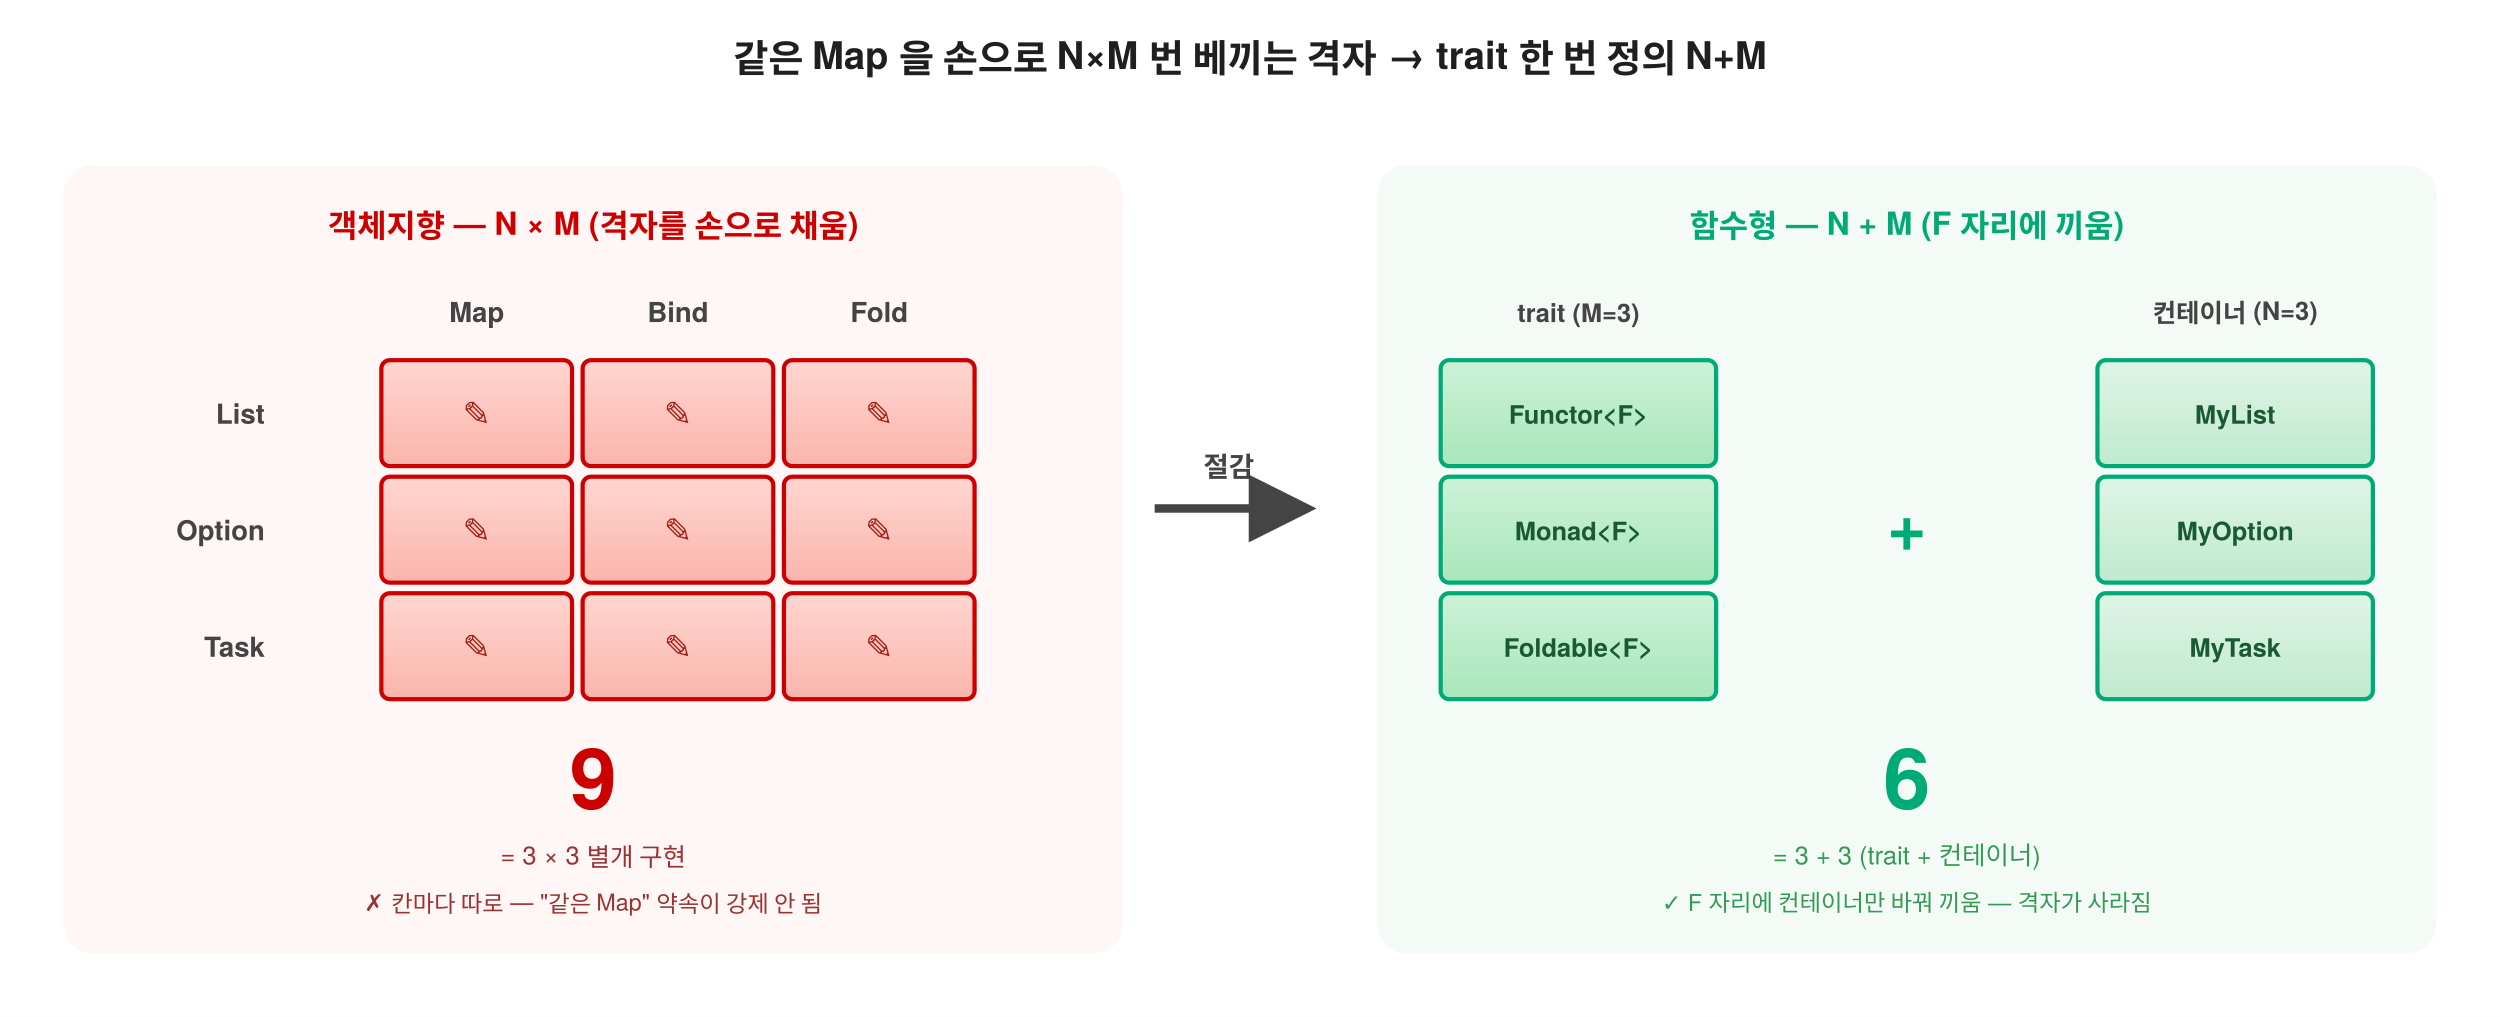
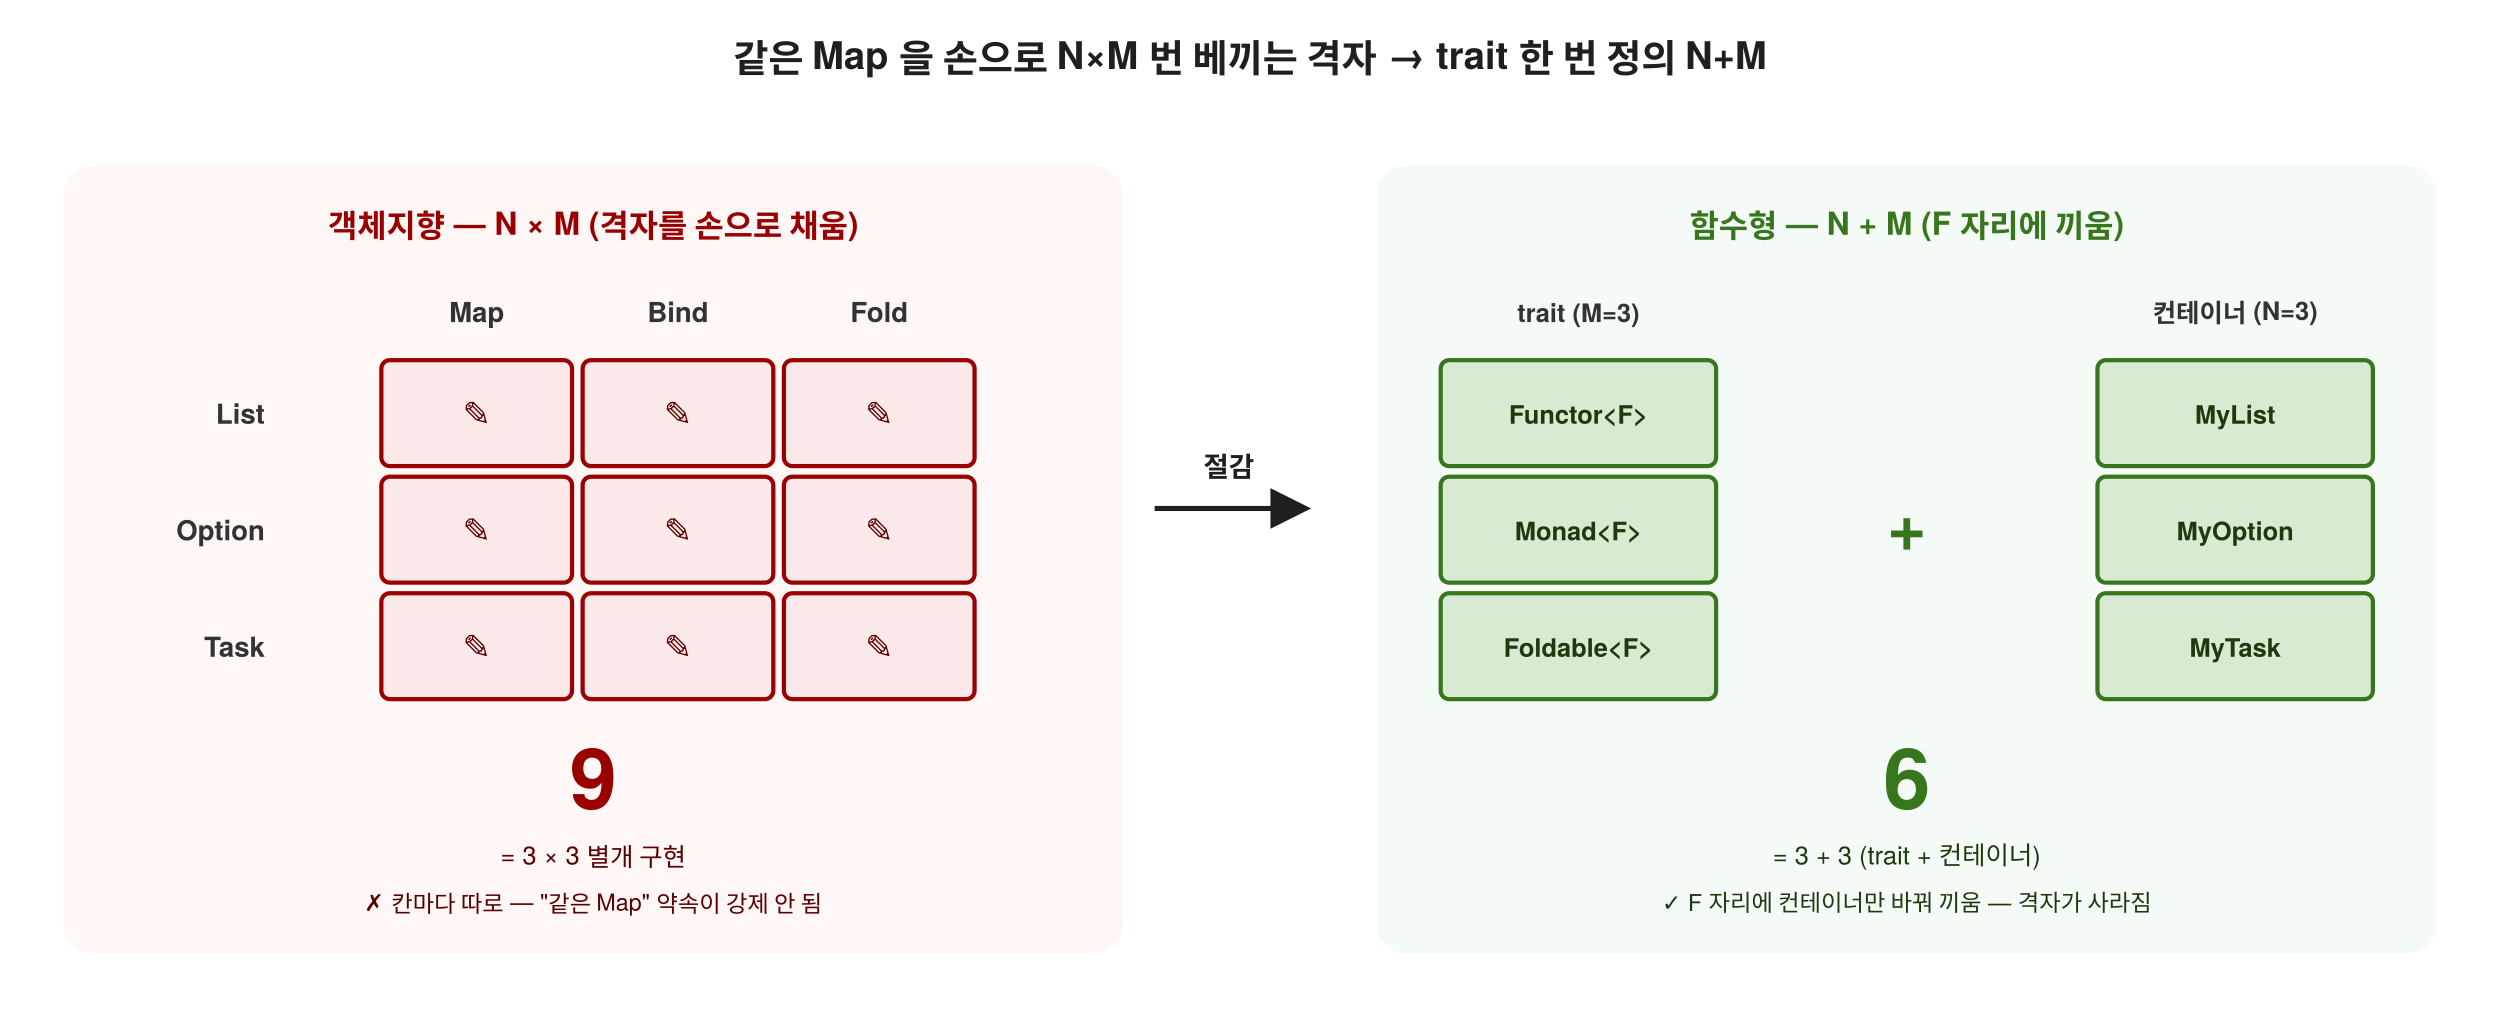
<svg xmlns="http://www.w3.org/2000/svg" viewBox="0 0 1180 480" font-family="'Helvetica Neue', 'Noto Sans KR', sans-serif">
  <defs>
    <marker id="arrow-big" viewBox="0 0 10 10" refX="8" refY="5" markerWidth="8" markerHeight="8" orient="auto-start-reverse">
-       <path d="M0,0 L10,5 L0,10 z" fill="#444" />
+       <path d="M0,0 L10,5 L0,10 z" fill="#1f1f1f" />
    </marker>
-     <linearGradient id="grad-nxm" x1="0" y1="0" x2="0" y2="1">
-       <stop offset="0%" stop-color="#ffd6d0" />
-       <stop offset="100%" stop-color="#fab5ac" />
-     </linearGradient>
-     <linearGradient id="grad-nplusm-trait" x1="0" y1="0" x2="0" y2="1">
-       <stop offset="0%" stop-color="#cdf2d7" />
-       <stop offset="100%" stop-color="#a8e6ba" />
-     </linearGradient>
-     <linearGradient id="grad-nplusm-cont" x1="0" y1="0" x2="0" y2="1">
-       <stop offset="0%" stop-color="#dff5e6" />
-       <stop offset="100%" stop-color="#bfe9cf" />
-     </linearGradient>
  </defs>
  <rect width="1180" height="480" fill="#ffffff" />
  <text x="590" y="34" font-size="18" fill="#1f1f1f" text-anchor="middle" font-weight="bold">같은 Map 을 손으로 N×M 번 베끼는 격자  →  trait 한 번 정의 N+M</text>
  <rect x="30" y="78" width="500" height="372" fill="#fff7f5" stroke="none" rx="14" />
-   <text x="280" y="112" font-size="15" fill="#c00" text-anchor="middle" font-weight="bold">객체지향 — N × M (격자를 손으로 채움)</text>
-   <text x="225" y="152" font-size="13" fill="#444" text-anchor="middle" font-weight="bold">Map</text>
-   <text x="320" y="152" font-size="13" fill="#444" text-anchor="middle" font-weight="bold">Bind</text>
-   <text x="415" y="152" font-size="13" fill="#444" text-anchor="middle" font-weight="bold">Fold</text>
-   <text x="125" y="200" font-size="13" fill="#444" text-anchor="end" font-weight="bold">List</text>
-   <rect x="180" y="170" width="90" height="50" fill="url(#grad-nxm)" stroke="#c00" stroke-width="2" rx="4" />
-   <text x="225" y="201" font-size="16" fill="#a02018" text-anchor="middle">✎</text>
-   <rect x="275" y="170" width="90" height="50" fill="url(#grad-nxm)" stroke="#c00" stroke-width="2" rx="4" />
-   <text x="320" y="201" font-size="16" fill="#a02018" text-anchor="middle">✎</text>
-   <rect x="370" y="170" width="90" height="50" fill="url(#grad-nxm)" stroke="#c00" stroke-width="2" rx="4" />
-   <text x="415" y="201" font-size="16" fill="#a02018" text-anchor="middle">✎</text>
-   <text x="125" y="255" font-size="13" fill="#444" text-anchor="end" font-weight="bold">Option</text>
-   <rect x="180" y="225" width="90" height="50" fill="url(#grad-nxm)" stroke="#c00" stroke-width="2" rx="4" />
-   <text x="225" y="256" font-size="16" fill="#a02018" text-anchor="middle">✎</text>
-   <rect x="275" y="225" width="90" height="50" fill="url(#grad-nxm)" stroke="#c00" stroke-width="2" rx="4" />
-   <text x="320" y="256" font-size="16" fill="#a02018" text-anchor="middle">✎</text>
-   <rect x="370" y="225" width="90" height="50" fill="url(#grad-nxm)" stroke="#c00" stroke-width="2" rx="4" />
-   <text x="415" y="256" font-size="16" fill="#a02018" text-anchor="middle">✎</text>
-   <text x="125" y="310" font-size="13" fill="#444" text-anchor="end" font-weight="bold">Task</text>
-   <rect x="180" y="280" width="90" height="50" fill="url(#grad-nxm)" stroke="#c00" stroke-width="2" rx="4" />
-   <text x="225" y="311" font-size="16" fill="#a02018" text-anchor="middle">✎</text>
-   <rect x="275" y="280" width="90" height="50" fill="url(#grad-nxm)" stroke="#c00" stroke-width="2" rx="4" />
-   <text x="320" y="311" font-size="16" fill="#a02018" text-anchor="middle">✎</text>
-   <rect x="370" y="280" width="90" height="50" fill="url(#grad-nxm)" stroke="#c00" stroke-width="2" rx="4" />
-   <text x="415" y="311" font-size="16" fill="#a02018" text-anchor="middle">✎</text>
-   <text x="280" y="382" font-size="40" fill="#c00" text-anchor="middle" font-weight="bold">9</text>
-   <text x="280" y="408" font-size="12" fill="#933" text-anchor="middle">= 3 × 3 별개 구현</text>
-   <text x="280" y="430" font-size="11" fill="#933" text-anchor="middle">✗ 칸마다 따로 — "같은 Map" 약속이 강제 안 됨</text>
-   <line x1="545" y1="240" x2="615" y2="240" stroke="#444" stroke-width="4" marker-end="url(#arrow-big)" />
-   <text x="580" y="225" font-size="13" fill="#444" text-anchor="middle" font-weight="bold">절감</text>
+   <text x="280" y="112" font-size="15" fill="#990000" text-anchor="middle" font-weight="bold">객체지향 — N × M (격자를 손으로 채움)</text>
+   <text x="225" y="152" font-size="13" fill="#333" text-anchor="middle" font-weight="bold">Map</text>
+   <text x="320" y="152" font-size="13" fill="#333" text-anchor="middle" font-weight="bold">Bind</text>
+   <text x="415" y="152" font-size="13" fill="#333" text-anchor="middle" font-weight="bold">Fold</text>
+   <text x="125" y="200" font-size="13" fill="#333" text-anchor="end" font-weight="bold">List</text>
+   <rect x="180" y="170" width="90" height="50" fill="#fbe9e9" stroke="#990000" stroke-width="2" rx="4" />
+   <text x="225" y="201" font-size="16" fill="#5a0000" text-anchor="middle">✎</text>
+   <rect x="275" y="170" width="90" height="50" fill="#fbe9e9" stroke="#990000" stroke-width="2" rx="4" />
+   <text x="320" y="201" font-size="16" fill="#5a0000" text-anchor="middle">✎</text>
+   <rect x="370" y="170" width="90" height="50" fill="#fbe9e9" stroke="#990000" stroke-width="2" rx="4" />
+   <text x="415" y="201" font-size="16" fill="#5a0000" text-anchor="middle">✎</text>
+   <text x="125" y="255" font-size="13" fill="#333" text-anchor="end" font-weight="bold">Option</text>
+   <rect x="180" y="225" width="90" height="50" fill="#fbe9e9" stroke="#990000" stroke-width="2" rx="4" />
+   <text x="225" y="256" font-size="16" fill="#5a0000" text-anchor="middle">✎</text>
+   <rect x="275" y="225" width="90" height="50" fill="#fbe9e9" stroke="#990000" stroke-width="2" rx="4" />
+   <text x="320" y="256" font-size="16" fill="#5a0000" text-anchor="middle">✎</text>
+   <rect x="370" y="225" width="90" height="50" fill="#fbe9e9" stroke="#990000" stroke-width="2" rx="4" />
+   <text x="415" y="256" font-size="16" fill="#5a0000" text-anchor="middle">✎</text>
+   <text x="125" y="310" font-size="13" fill="#333" text-anchor="end" font-weight="bold">Task</text>
+   <rect x="180" y="280" width="90" height="50" fill="#fbe9e9" stroke="#990000" stroke-width="2" rx="4" />
+   <text x="225" y="311" font-size="16" fill="#5a0000" text-anchor="middle">✎</text>
+   <rect x="275" y="280" width="90" height="50" fill="#fbe9e9" stroke="#990000" stroke-width="2" rx="4" />
+   <text x="320" y="311" font-size="16" fill="#5a0000" text-anchor="middle">✎</text>
+   <rect x="370" y="280" width="90" height="50" fill="#fbe9e9" stroke="#990000" stroke-width="2" rx="4" />
+   <text x="415" y="311" font-size="16" fill="#5a0000" text-anchor="middle">✎</text>
+   <text x="280" y="382" font-size="40" fill="#990000" text-anchor="middle" font-weight="bold">9</text>
+   <text x="280" y="408" font-size="12" fill="#5a0000" text-anchor="middle">= 3 × 3 별개 구현</text>
+   <text x="280" y="430" font-size="11" fill="#5a0000" text-anchor="middle">✗ 칸마다 따로 — "같은 Map" 약속이 강제 안 됨</text>
+   <line x1="545" y1="240" x2="615" y2="240" stroke="#1f1f1f" stroke-width="2.4" marker-end="url(#arrow-big)" />
+   <text x="580" y="225" font-size="13" fill="#1f1f1f" text-anchor="middle" font-weight="bold">절감</text>
  <rect x="650" y="78" width="500" height="372" fill="#f4fbf6" stroke="none" rx="14" />
-   <text x="900" y="112" font-size="15" fill="#0a7" text-anchor="middle" font-weight="bold">함수형 — N + M (F 자리에 끼움)</text>
-   <text x="745" y="152" font-size="12" fill="#444" text-anchor="middle" font-weight="bold">trait (M=3)</text>
-   <rect x="680" y="170" width="130" height="50" fill="url(#grad-nplusm-trait)" stroke="#0a7" stroke-width="2" rx="4" />
-   <text x="745" y="200" font-size="12" fill="#1a5a32" text-anchor="middle" font-weight="bold">Functor&lt;F&gt;</text>
-   <rect x="680" y="225" width="130" height="50" fill="url(#grad-nplusm-trait)" stroke="#0a7" stroke-width="2" rx="4" />
-   <text x="745" y="255" font-size="12" fill="#1a5a32" text-anchor="middle" font-weight="bold">Monad&lt;F&gt;</text>
-   <rect x="680" y="280" width="130" height="50" fill="url(#grad-nplusm-trait)" stroke="#0a7" stroke-width="2" rx="4" />
-   <text x="745" y="310" font-size="12" fill="#1a5a32" text-anchor="middle" font-weight="bold">Foldable&lt;F&gt;</text>
-   <text x="900" y="260" font-size="32" fill="#0a7" text-anchor="middle" font-weight="bold">+</text>
-   <text x="1055" y="152" font-size="12" fill="#444" text-anchor="middle" font-weight="bold">컨테이너 (N=3)</text>
-   <rect x="990" y="170" width="130" height="50" fill="url(#grad-nplusm-cont)" stroke="#0a7" stroke-width="2" rx="4" />
-   <text x="1055" y="200" font-size="12" fill="#1a5a32" text-anchor="middle" font-weight="bold">MyList</text>
-   <rect x="990" y="225" width="130" height="50" fill="url(#grad-nplusm-cont)" stroke="#0a7" stroke-width="2" rx="4" />
-   <text x="1055" y="255" font-size="12" fill="#1a5a32" text-anchor="middle" font-weight="bold">MyOption</text>
-   <rect x="990" y="280" width="130" height="50" fill="url(#grad-nplusm-cont)" stroke="#0a7" stroke-width="2" rx="4" />
-   <text x="1055" y="310" font-size="12" fill="#1a5a32" text-anchor="middle" font-weight="bold">MyTask</text>
-   <text x="900" y="382" font-size="40" fill="#0a7" text-anchor="middle" font-weight="bold">6</text>
-   <text x="900" y="408" font-size="12" fill="#395" text-anchor="middle">= 3 + 3 (trait + 컨테이너)</text>
-   <text x="900" y="430" font-size="11" fill="#395" text-anchor="middle">✓ F 자리에 컨테이너만 바꿔 끼움 — 격자가 사라짐</text>
+   <text x="900" y="112" font-size="15" fill="#38761d" text-anchor="middle" font-weight="bold">함수형 — N + M (F 자리에 끼움)</text>
+   <text x="745" y="152" font-size="12" fill="#333" text-anchor="middle" font-weight="bold">trait (M=3)</text>
+   <rect x="680" y="170" width="130" height="50" fill="#d9ead3" stroke="#38761d" stroke-width="2" rx="4" />
+   <text x="745" y="200" font-size="12" fill="#1c3a0d" text-anchor="middle" font-weight="bold">Functor&lt;F&gt;</text>
+   <rect x="680" y="225" width="130" height="50" fill="#d9ead3" stroke="#38761d" stroke-width="2" rx="4" />
+   <text x="745" y="255" font-size="12" fill="#1c3a0d" text-anchor="middle" font-weight="bold">Monad&lt;F&gt;</text>
+   <rect x="680" y="280" width="130" height="50" fill="#d9ead3" stroke="#38761d" stroke-width="2" rx="4" />
+   <text x="745" y="310" font-size="12" fill="#1c3a0d" text-anchor="middle" font-weight="bold">Foldable&lt;F&gt;</text>
+   <text x="900" y="260" font-size="32" fill="#38761d" text-anchor="middle" font-weight="bold">+</text>
+   <text x="1055" y="152" font-size="12" fill="#333" text-anchor="middle" font-weight="bold">컨테이너 (N=3)</text>
+   <rect x="990" y="170" width="130" height="50" fill="#d9ead3" stroke="#38761d" stroke-width="2" rx="4" />
+   <text x="1055" y="200" font-size="12" fill="#1c3a0d" text-anchor="middle" font-weight="bold">MyList</text>
+   <rect x="990" y="225" width="130" height="50" fill="#d9ead3" stroke="#38761d" stroke-width="2" rx="4" />
+   <text x="1055" y="255" font-size="12" fill="#1c3a0d" text-anchor="middle" font-weight="bold">MyOption</text>
+   <rect x="990" y="280" width="130" height="50" fill="#d9ead3" stroke="#38761d" stroke-width="2" rx="4" />
+   <text x="1055" y="310" font-size="12" fill="#1c3a0d" text-anchor="middle" font-weight="bold">MyTask</text>
+   <text x="900" y="382" font-size="40" fill="#38761d" text-anchor="middle" font-weight="bold">6</text>
+   <text x="900" y="408" font-size="12" fill="#1c3a0d" text-anchor="middle">= 3 + 3 (trait + 컨테이너)</text>
+   <text x="900" y="430" font-size="11" fill="#1c3a0d" text-anchor="middle">✓ F 자리에 컨테이너만 바꿔 끼움 — 격자가 사라짐</text>
</svg>
